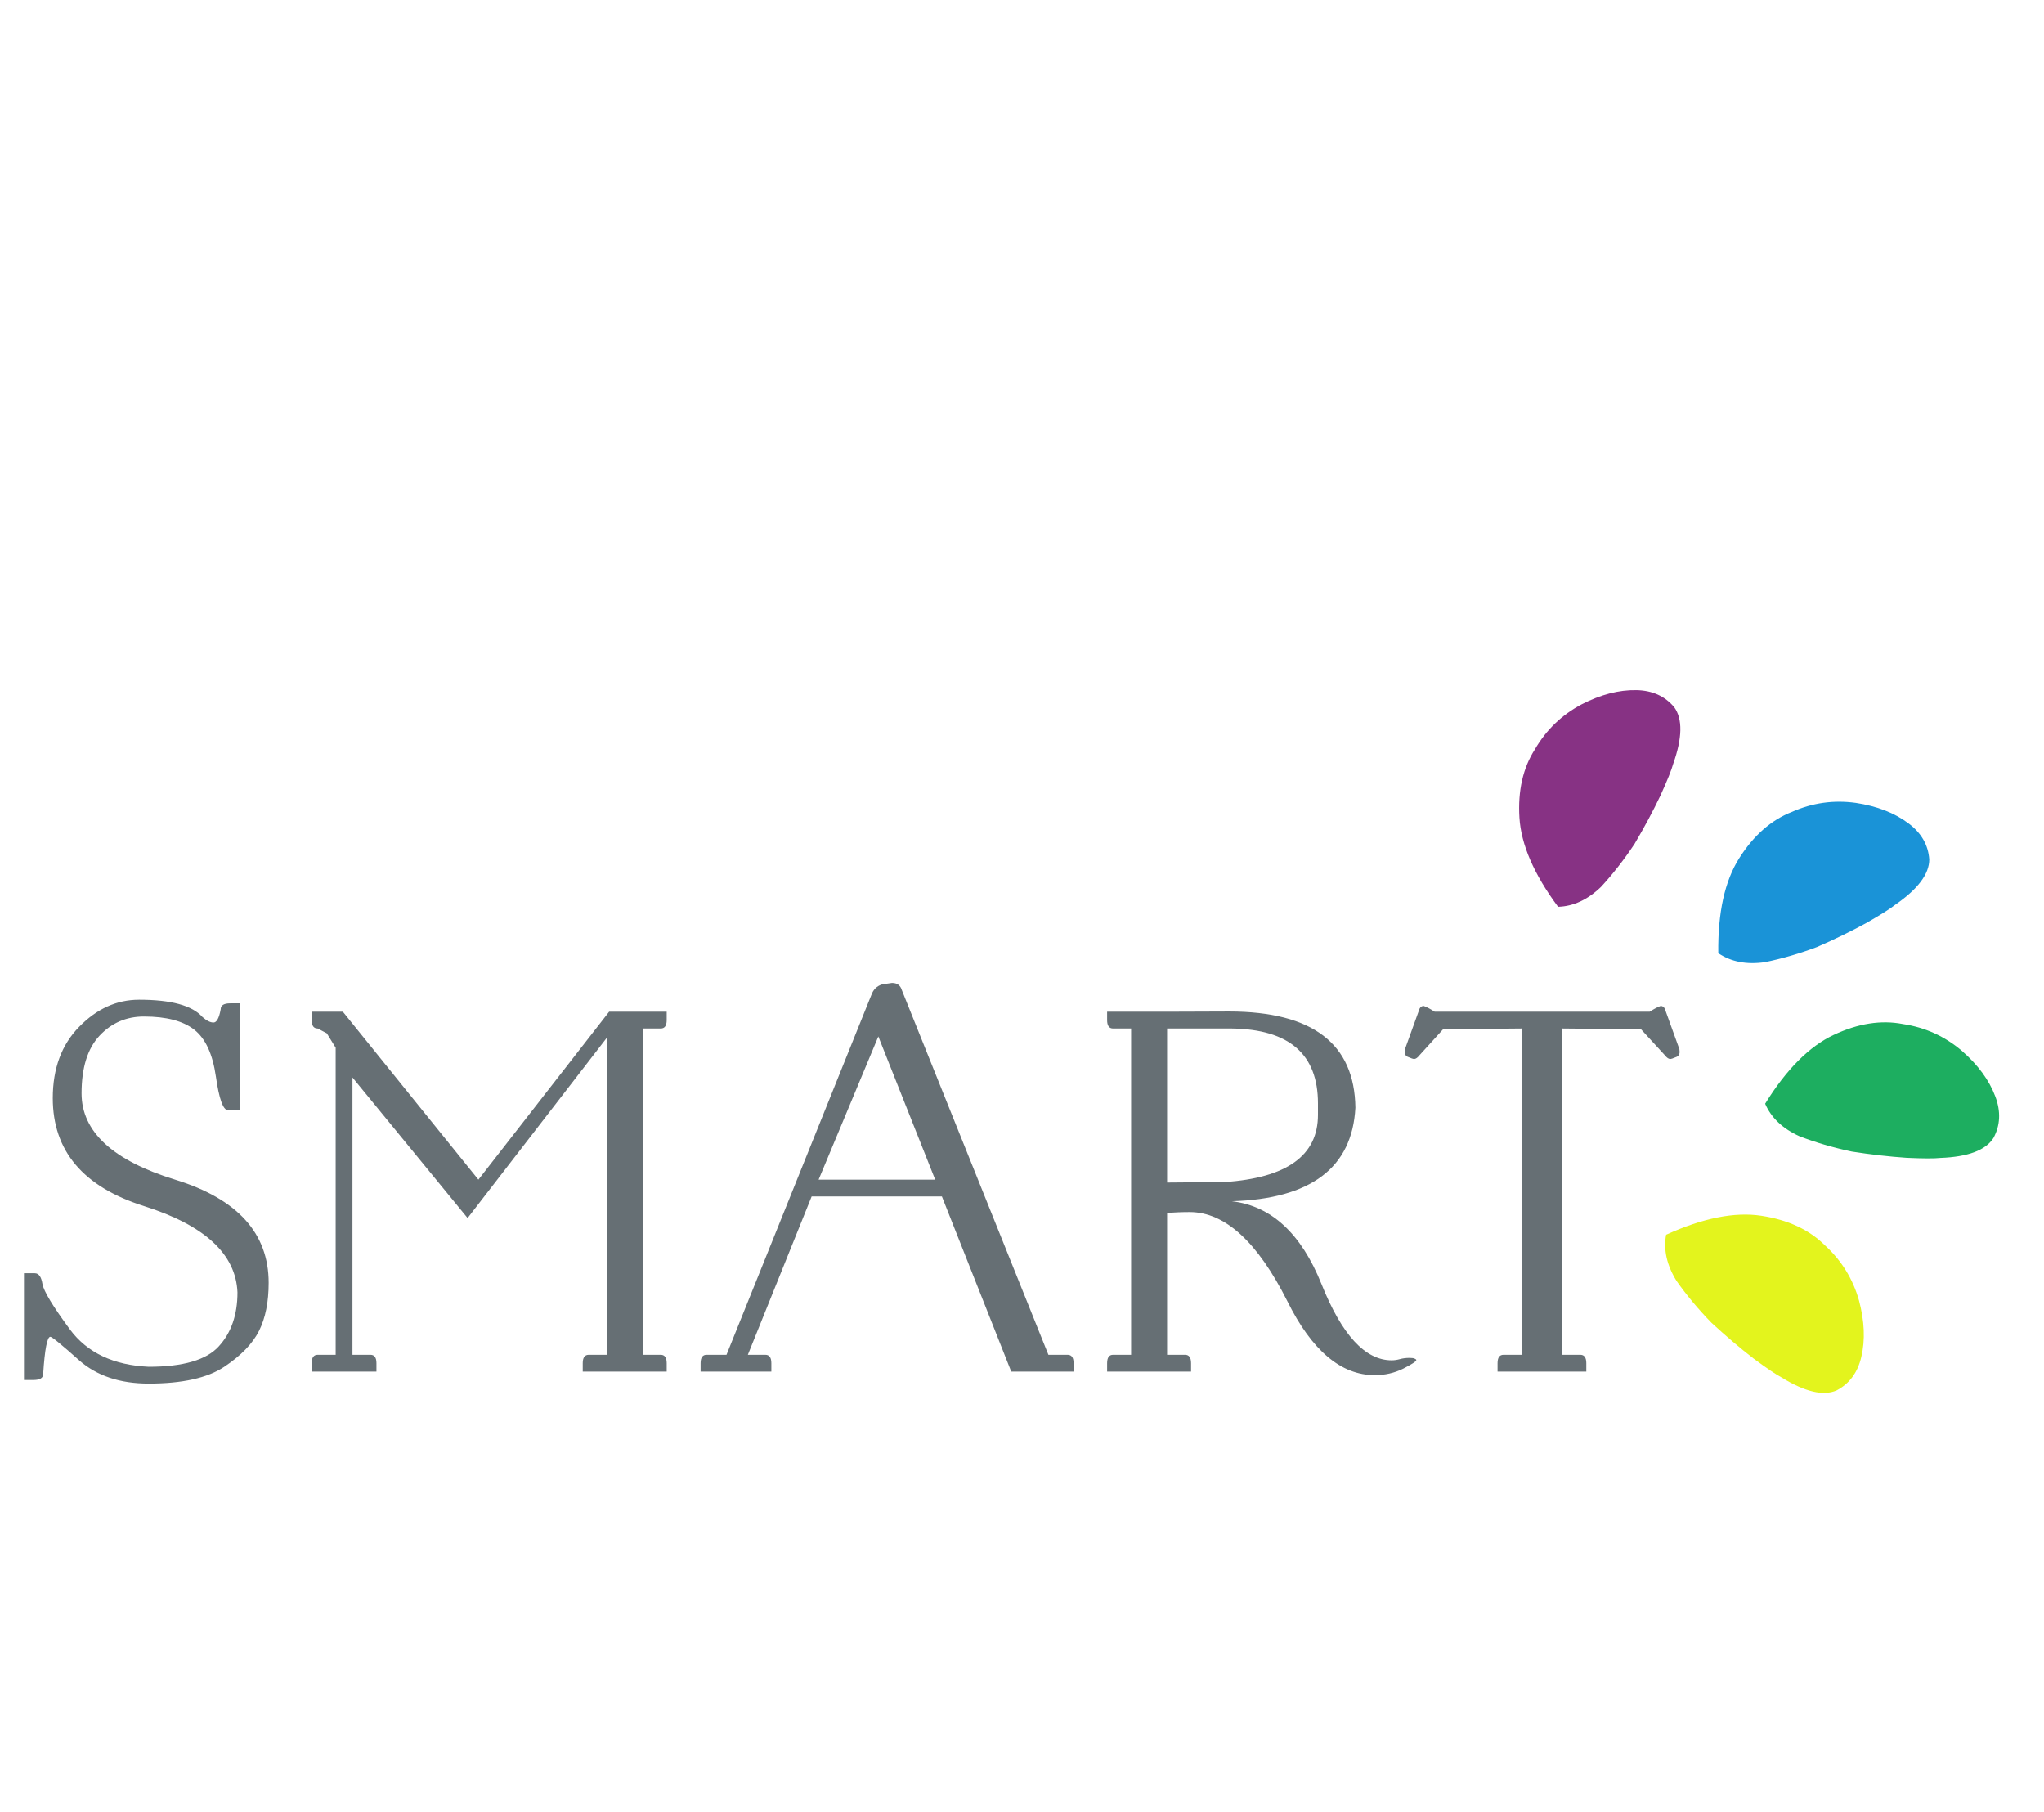
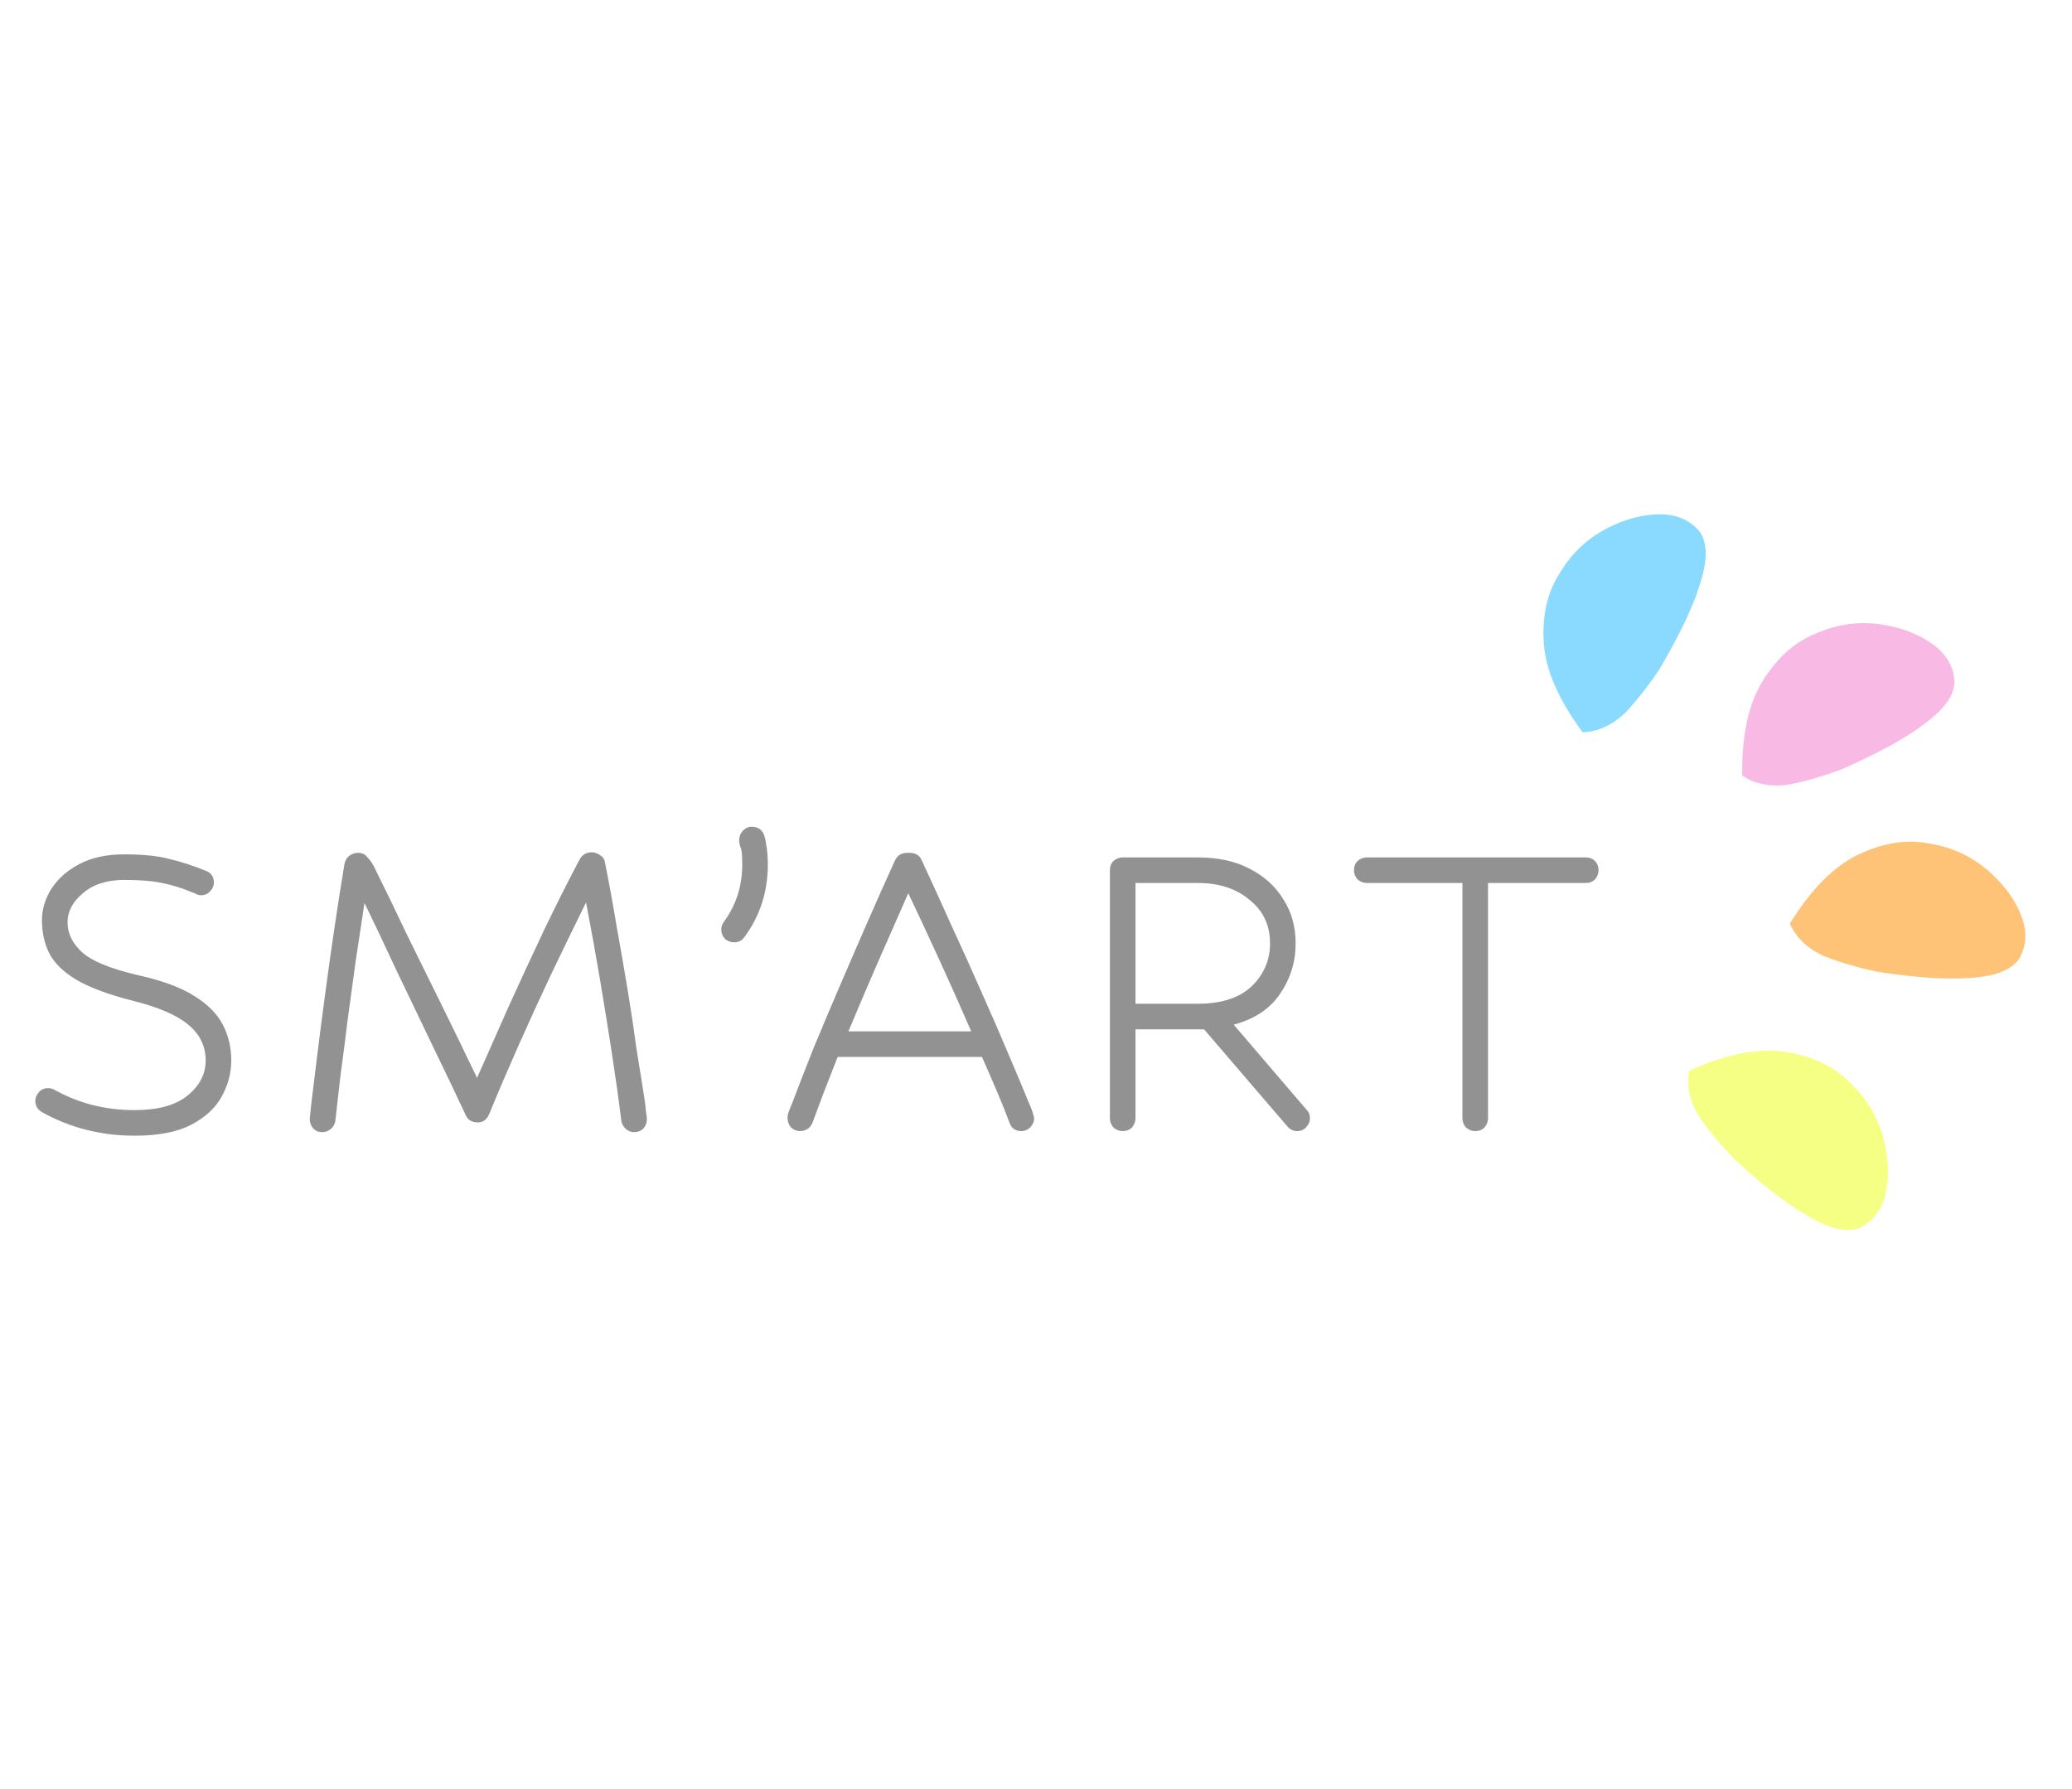
- <svg xmlns="http://www.w3.org/2000/svg" width="123" height="109" viewBox="0 0 123 109" fill="none">
-   <path d="M1.443 76.609H2.093C2.334 76.609 2.488 76.825 2.555 77.258C2.632 77.691 3.185 78.606 4.215 80.001C5.254 81.396 6.832 82.142 8.949 82.238C11.018 82.238 12.423 81.829 13.164 81.011C13.915 80.193 14.29 79.111 14.29 77.763C14.194 75.454 12.318 73.722 8.661 72.567C5.004 71.412 3.176 69.247 3.176 66.072C3.176 64.291 3.705 62.862 4.763 61.784C5.822 60.697 7.025 60.153 8.372 60.153C10.297 60.153 11.567 60.5 12.183 61.193C12.433 61.414 12.654 61.525 12.847 61.525C13.039 61.525 13.184 61.26 13.28 60.731C13.28 60.49 13.472 60.37 13.857 60.37H14.435V66.793H13.713C13.424 66.793 13.184 66.12 12.991 64.772C12.799 63.425 12.366 62.487 11.692 61.958C11.018 61.428 10.008 61.164 8.661 61.164C7.602 61.164 6.712 61.549 5.99 62.318C5.269 63.088 4.908 64.243 4.908 65.783C4.908 68.092 6.784 69.825 10.537 70.979C14.29 72.134 16.167 74.203 16.167 77.186C16.167 78.341 15.974 79.303 15.589 80.073C15.204 80.843 14.507 81.565 13.496 82.238C12.486 82.912 10.97 83.249 8.949 83.249C7.217 83.249 5.822 82.782 4.763 81.849C3.705 80.906 3.128 80.434 3.031 80.434C2.839 80.434 2.694 81.18 2.598 82.671C2.598 82.912 2.406 83.032 2.021 83.032H1.443V76.609ZM40.119 60.875V61.38C40.119 61.717 39.999 61.885 39.758 61.885H38.676V81.517H39.758C39.999 81.517 40.119 81.685 40.119 82.022V82.527H35.067V82.022C35.067 81.685 35.187 81.517 35.428 81.517H36.511V62.448L28.139 73.289L21.21 64.83V81.517H22.292C22.533 81.517 22.653 81.685 22.653 82.022V82.527H18.756V82.022C18.756 81.685 18.876 81.517 19.117 81.517H20.199V63.04L19.665 62.174L19.117 61.885C18.876 61.885 18.756 61.717 18.756 61.38V60.875H20.632L28.788 70.979L36.655 60.875H40.119ZM56.276 70.979L52.855 62.362L49.261 70.979H56.276ZM56.68 71.99H48.842L45.003 81.517H46.056C46.297 81.517 46.417 81.685 46.417 82.022V82.527H42.159V82.022C42.159 81.685 42.279 81.517 42.52 81.517H43.718L52.436 59.865C52.552 59.537 52.768 59.326 53.086 59.229L53.678 59.143C53.986 59.143 54.183 59.287 54.27 59.576L63.089 81.517H64.244C64.484 81.517 64.605 81.685 64.605 82.022V82.527H60.852L56.68 71.99ZM70.086 60.875L73.984 60.861C78.988 60.87 81.514 62.8 81.562 66.649C81.37 70.257 78.892 72.134 74.128 72.278C76.505 72.557 78.305 74.222 79.527 77.273C80.749 80.323 82.154 81.849 83.742 81.849C83.905 81.849 84.074 81.825 84.247 81.776C84.42 81.728 84.612 81.704 84.824 81.704C84.969 81.704 85.07 81.719 85.127 81.748C85.195 81.776 85.228 81.805 85.228 81.834C85.228 81.911 84.964 82.084 84.434 82.354C83.905 82.614 83.338 82.743 82.731 82.743C80.691 82.743 78.935 81.257 77.463 78.283C75.673 74.723 73.719 72.938 71.602 72.928C71.121 72.928 70.664 72.947 70.231 72.986V81.517H71.313C71.554 81.517 71.674 81.685 71.674 82.022V82.527H66.622V82.022C66.622 81.685 66.742 81.517 66.983 81.517H68.066V61.885H66.983C66.742 61.885 66.622 61.717 66.622 61.38V60.875H70.086ZM70.231 71.153L73.695 71.124C77.439 70.873 79.31 69.526 79.31 67.082V66.389C79.31 63.435 77.583 61.934 74.128 61.885H70.231V71.153ZM90.117 82.527V82.022C90.117 81.685 90.237 81.517 90.478 81.517H91.561V61.885L86.841 61.929L85.412 63.502C85.306 63.637 85.205 63.709 85.108 63.719C85.041 63.719 84.921 63.68 84.748 63.603C84.603 63.555 84.531 63.449 84.531 63.286L84.545 63.127L85.426 60.687C85.484 60.581 85.566 60.529 85.671 60.529C85.825 60.577 86.047 60.692 86.335 60.875H99.269C99.558 60.692 99.779 60.577 99.933 60.529C100.039 60.529 100.12 60.581 100.178 60.687L101.059 63.127L101.073 63.286C101.073 63.449 101.001 63.555 100.857 63.603C100.683 63.68 100.563 63.719 100.496 63.719C100.399 63.709 100.298 63.637 100.193 63.502L98.749 61.929L94.015 61.885V81.517H95.097C95.338 81.517 95.458 81.685 95.458 82.022V82.527H90.117Z" fill="#666F74" />
-   <path d="M100.684 45.967C100.59 46.315 100.337 46.944 99.925 47.855C99.47 48.809 98.948 49.783 98.36 50.778C97.729 51.728 97.056 52.59 96.341 53.364C95.539 54.136 94.678 54.535 93.759 54.561C92.309 52.608 91.535 50.821 91.434 49.2C91.335 47.58 91.645 46.208 92.367 45.084C93.046 43.916 93.982 43.016 95.175 42.382C96.324 41.792 97.423 41.507 98.473 41.527C99.435 41.546 100.194 41.889 100.75 42.556C101.261 43.265 101.239 44.402 100.684 45.967Z" fill="#873284" />
-   <path d="M114.046 54.439C113.766 54.666 113.192 55.029 112.326 55.526C111.398 56.032 110.404 56.517 109.345 56.979C108.277 57.38 107.227 57.685 106.195 57.894C105.092 58.05 104.161 57.869 103.4 57.352C103.369 54.92 103.787 53.018 104.654 51.646C105.522 50.273 106.577 49.343 107.82 48.855C109.054 48.305 110.34 48.123 111.679 48.309C112.956 48.503 114.014 48.915 114.853 49.546C115.622 50.124 116.036 50.846 116.096 51.713C116.095 52.587 115.412 53.496 114.046 54.439Z" fill="#1A93D7" />
-   <path d="M116.763 69.672C116.404 69.713 115.726 69.711 114.728 69.665C113.673 69.593 112.575 69.468 111.434 69.289C110.318 69.053 109.268 68.746 108.285 68.367C107.272 67.907 106.583 67.254 106.219 66.409C107.499 64.341 108.874 62.962 110.343 62.27C111.812 61.579 113.202 61.361 114.512 61.617C115.848 61.817 117.031 62.354 118.06 63.23C119.033 64.079 119.703 64.996 120.072 65.978C120.41 66.879 120.372 67.711 119.957 68.474C119.486 69.211 118.421 69.611 116.763 69.672Z" fill="#1DAE60" />
-   <path d="M107.2 82.875C106.88 82.71 106.318 82.33 105.514 81.736C104.678 81.089 103.836 80.373 102.988 79.589C102.192 78.772 101.491 77.932 100.886 77.07C100.3 76.123 100.092 75.198 100.26 74.293C102.475 73.288 104.385 72.908 105.99 73.152C107.595 73.396 108.871 73.989 109.817 74.931C110.816 75.841 111.498 76.946 111.866 78.246C112.2 79.494 112.247 80.628 112.006 81.65C111.785 82.587 111.29 83.256 110.521 83.659C109.719 84.009 108.612 83.748 107.2 82.875Z" fill="#E3F41D" />
+ <svg xmlns="http://www.w3.org/2000/svg" width="652" height="563" viewBox="0 0 652 563" fill="none">
+   <path d="M59.57 280.491C56.994 279.418 54.15 278.559 51.037 277.915C48.032 277.271 44.06 276.949 39.123 276.949C33.649 276.949 29.302 278.344 26.082 281.135C22.862 283.818 21.252 286.877 21.252 290.312C21.252 293.747 22.755 296.859 25.76 299.65C28.765 302.441 34.615 304.856 43.309 306.895C51.037 308.612 56.994 310.813 61.18 313.496C65.473 316.179 68.479 319.238 70.196 322.673C71.913 326 72.772 329.703 72.772 333.782C72.772 337.753 71.752 341.564 69.713 345.213C67.781 348.755 64.561 351.707 60.053 354.068C55.652 356.322 49.749 357.449 42.343 357.449C31.824 357.449 22.111 354.98 13.202 350.043C11.807 349.184 11.109 348.004 11.109 346.501C11.109 345.535 11.485 344.623 12.236 343.764C12.987 342.905 13.953 342.476 15.134 342.476C15.778 342.476 16.422 342.637 17.066 342.959C24.687 347.252 33.112 349.399 42.343 349.399C49.642 349.399 55.169 347.896 58.926 344.891C62.79 341.778 64.722 338.075 64.722 333.782C64.722 329.274 62.897 325.517 59.248 322.512C55.706 319.507 49.856 316.984 41.699 314.945C34.078 313.013 28.175 310.813 23.989 308.344C19.91 305.875 17.066 303.085 15.456 299.972C13.953 296.859 13.202 293.425 13.202 289.668C13.202 286.233 14.168 282.96 16.1 279.847C18.139 276.627 21.091 273.997 24.955 271.958C28.819 269.919 33.542 268.899 39.123 268.899C45.026 268.899 49.749 269.382 53.291 270.348C56.94 271.207 60.751 272.441 64.722 274.051C66.439 274.695 67.298 275.929 67.298 277.754C67.298 278.827 66.869 279.793 66.01 280.652C65.259 281.403 64.346 281.779 63.273 281.779C63.058 281.779 62.736 281.725 62.307 281.618C61.878 281.403 60.965 281.028 59.57 280.491ZM199.542 356.322C198.576 356.322 197.717 356 196.966 355.356C196.215 354.712 195.732 353.853 195.517 352.78C194.766 346.662 193.8 339.739 192.619 332.011C191.438 324.283 190.15 316.287 188.755 308.022C187.36 299.757 185.911 291.761 184.408 284.033C180.866 291.224 177.217 298.738 173.46 306.573C169.811 314.301 166.322 321.922 162.995 329.435C159.668 336.948 156.662 343.979 153.979 350.526C153.228 352.351 152.047 353.263 150.437 353.263C148.505 353.263 147.217 352.512 146.573 351.009C143.46 344.354 140.026 337.163 136.269 329.435C132.512 321.6 128.756 313.764 124.999 305.929C121.35 298.094 117.915 290.849 114.695 284.194C113.836 289.883 112.924 295.893 111.958 302.226C111.099 308.559 110.241 314.838 109.382 321.063C108.631 327.288 107.879 333.138 107.128 338.612C106.484 344.086 105.947 348.809 105.518 352.78C105.411 353.746 104.928 354.605 104.069 355.356C103.318 356 102.405 356.322 101.332 356.322C100.259 356.322 99.346 355.946 98.595 355.195C97.844 354.336 97.468 353.317 97.468 352.136C97.468 351.921 97.629 350.365 97.951 347.467C98.38 343.925 98.971 339.095 99.722 332.977C100.473 326.859 101.332 320.204 102.298 313.013C103.264 305.714 104.284 298.469 105.357 291.278C106.43 284.087 107.45 277.593 108.416 271.797C108.631 270.831 109.114 270.026 109.865 269.382C110.724 268.738 111.636 268.416 112.602 268.416C113.89 268.416 114.856 268.845 115.5 269.704C116.573 270.777 117.432 272.065 118.076 273.568C121.081 279.579 124.355 286.341 127.897 293.854C131.546 301.26 135.303 308.881 139.167 316.716C143.031 324.551 146.68 332.065 150.115 339.256C153.228 332.172 156.555 324.659 160.097 316.716C163.746 308.666 167.449 300.67 171.206 292.727C175.07 284.677 178.827 277.217 182.476 270.348C183.335 268.953 184.569 268.255 186.179 268.255C187.145 268.255 188.057 268.577 188.916 269.221C189.775 269.758 190.258 270.509 190.365 271.475C191.653 277.808 192.887 284.57 194.068 291.761C195.356 298.845 196.537 305.661 197.61 312.208C198.683 318.755 199.542 324.498 200.186 329.435C200.937 334.265 201.474 337.592 201.796 339.417C202.655 344.676 203.138 348.057 203.245 349.56C203.46 351.063 203.567 351.975 203.567 352.297C203.567 353.37 203.191 354.336 202.44 355.195C201.689 355.946 200.723 356.322 199.542 356.322ZM240.486 262.942C240.808 264.015 241.077 265.357 241.291 266.967C241.506 268.577 241.613 270.294 241.613 272.119C241.613 280.706 239.145 288.326 234.207 294.981C233.456 296.054 232.383 296.591 230.987 296.591C229.914 296.591 228.948 296.215 228.089 295.464C227.338 294.605 226.962 293.639 226.962 292.566C226.962 291.707 227.231 290.902 227.767 290.151C231.631 284.892 233.563 278.881 233.563 272.119C233.563 269.328 233.402 267.557 233.08 266.806C232.758 266.055 232.597 265.25 232.597 264.391C232.597 263.318 232.973 262.352 233.724 261.493C234.583 260.634 235.495 260.205 236.461 260.205C238.501 260.205 239.842 261.117 240.486 262.942ZM321.39 356C319.565 356 318.331 355.141 317.687 353.424C316.614 350.526 315.326 347.306 313.823 343.764C312.32 340.222 310.71 336.519 308.993 332.655H263.591C262.088 336.519 260.639 340.222 259.244 343.764C257.956 347.199 256.775 350.365 255.702 353.263C255.38 354.122 254.843 354.819 254.092 355.356C253.341 355.785 252.536 356 251.677 356C250.711 356 249.799 355.624 248.94 354.873C248.189 354.014 247.813 352.995 247.813 351.814C247.813 351.492 247.867 351.063 247.974 350.526C248.189 349.882 248.672 348.648 249.423 346.823C251.248 341.993 253.394 336.465 255.863 330.24C258.439 324.015 261.176 317.521 264.074 310.759C266.972 303.997 269.924 297.181 272.929 290.312C275.934 283.443 278.832 276.949 281.623 270.831C282.374 269.221 283.662 268.416 285.487 268.416H286.131C288.063 268.416 289.351 269.167 289.995 270.67C292.893 276.895 295.952 283.604 299.172 290.795C302.499 297.986 305.719 305.124 308.832 312.208C311.945 319.185 314.789 325.732 317.365 331.85C319.941 337.861 322.034 342.852 323.644 346.823C324.503 348.755 324.986 350.043 325.093 350.687C325.308 351.331 325.415 351.76 325.415 351.975C325.415 353.048 324.986 354.014 324.127 354.873C323.376 355.624 322.463 356 321.39 356ZM305.612 324.605C302.499 317.414 299.226 310.061 295.791 302.548C292.356 295.035 289.029 287.897 285.809 281.135C282.804 288.004 279.637 295.196 276.31 302.709C273.09 310.115 269.977 317.414 266.972 324.605H305.612ZM408.182 356C407.001 356 405.981 355.517 405.123 354.551L378.88 323.961H357.306V351.975C357.306 353.048 356.93 354.014 356.179 354.873C355.427 355.624 354.461 356 353.281 356C352.207 356 351.241 355.624 350.383 354.873C349.631 354.014 349.256 353.048 349.256 351.975V273.89C349.256 272.709 349.631 271.743 350.383 270.992C351.241 270.241 352.207 269.865 353.281 269.865H376.948C383.28 269.865 388.701 271.046 393.209 273.407C397.824 275.768 401.366 278.988 403.835 283.067C406.411 287.038 407.699 291.654 407.699 296.913C407.699 302.709 406.089 307.968 402.869 312.691C399.756 317.414 394.872 320.687 388.218 322.512L411.241 349.399C411.885 350.043 412.207 350.902 412.207 351.975C412.207 352.941 411.831 353.853 411.08 354.712C410.328 355.571 409.362 356 408.182 356ZM357.306 277.915V315.911H376.948C384.354 315.911 389.989 314.086 393.853 310.437C397.717 306.68 399.649 302.172 399.649 296.913C399.649 291.224 397.502 286.663 393.209 283.228C389.023 279.686 383.602 277.915 376.948 277.915H357.306ZM464.212 356C463.139 356 462.173 355.624 461.314 354.873C460.563 354.014 460.187 353.048 460.187 351.975V277.915H430.08C429.007 277.915 428.041 277.539 427.182 276.788C426.431 275.929 426.055 274.963 426.055 273.89C426.055 272.709 426.431 271.743 427.182 270.992C428.041 270.241 429.007 269.865 430.08 269.865H498.988C500.169 269.865 501.135 270.241 501.886 270.992C502.637 271.743 503.013 272.709 503.013 273.89C503.013 274.963 502.637 275.929 501.886 276.788C501.135 277.539 500.169 277.915 498.988 277.915H468.237V351.975C468.237 353.048 467.861 354.014 467.11 354.873C466.359 355.624 465.393 356 464.212 356Z" fill="#929292" />
+   <path d="M534.453 185.246C533.957 187.078 532.627 190.39 530.463 195.183C528.064 200.202 525.318 205.329 522.224 210.564C518.904 215.565 515.364 220.102 511.602 224.173C507.379 228.236 502.85 230.335 498.012 230.472C490.383 220.196 486.305 210.793 485.779 202.265C485.252 193.736 486.888 186.516 490.686 180.603C494.257 174.456 499.183 169.717 505.463 166.384C511.509 163.278 517.294 161.778 522.817 161.884C527.88 161.982 531.874 163.785 534.799 167.295C537.49 171.03 537.374 177.014 534.453 185.246Z" fill="#8ADAFF" />
+   <path d="M604.249 228.761C602.774 229.956 599.756 231.863 595.195 234.481C590.312 237.145 585.084 239.693 579.511 242.126C573.892 244.236 568.365 245.841 562.932 246.939C557.13 247.76 552.229 246.81 548.227 244.089C548.059 231.291 550.258 221.281 554.825 214.059C559.392 206.837 564.945 201.941 571.486 199.372C577.98 196.48 584.749 195.522 591.791 196.497C598.511 197.518 604.078 199.689 608.494 203.009C612.541 206.053 614.723 209.854 615.039 214.411C615.033 219.015 611.437 223.798 604.249 228.761Z" fill="#F8B9E4" />
+   <path d="M618.701 307.85C616.816 308.065 613.246 308.052 607.993 307.81C602.443 307.433 596.664 306.774 590.656 305.831C584.783 304.593 579.26 302.977 574.088 300.983C568.753 298.559 565.13 295.124 563.217 290.679C569.951 279.795 577.184 272.534 584.915 268.897C592.647 265.259 599.961 264.114 606.858 265.46C613.89 266.51 620.113 269.339 625.528 273.945C630.647 278.417 634.177 283.239 636.117 288.411C637.895 293.152 637.694 297.53 635.512 301.545C633.033 305.424 627.43 307.526 618.701 307.85Z" fill="#FFC377" />
+   <path d="M568.007 382.209C566.321 381.338 563.363 379.339 559.135 376.213C554.735 372.809 550.303 369.043 545.838 364.914C541.65 360.615 537.962 356.197 534.776 351.661C531.695 346.676 530.598 341.806 531.485 337.048C543.14 331.758 553.191 329.756 561.638 331.04C570.086 332.325 576.799 335.446 581.777 340.406C587.033 345.194 590.627 351.009 592.559 357.85C594.32 364.415 594.567 370.386 593.298 375.763C592.134 380.691 589.529 384.215 585.481 386.334C581.262 388.176 575.437 386.801 568.007 382.209Z" fill="#F5FF83" />
</svg>
